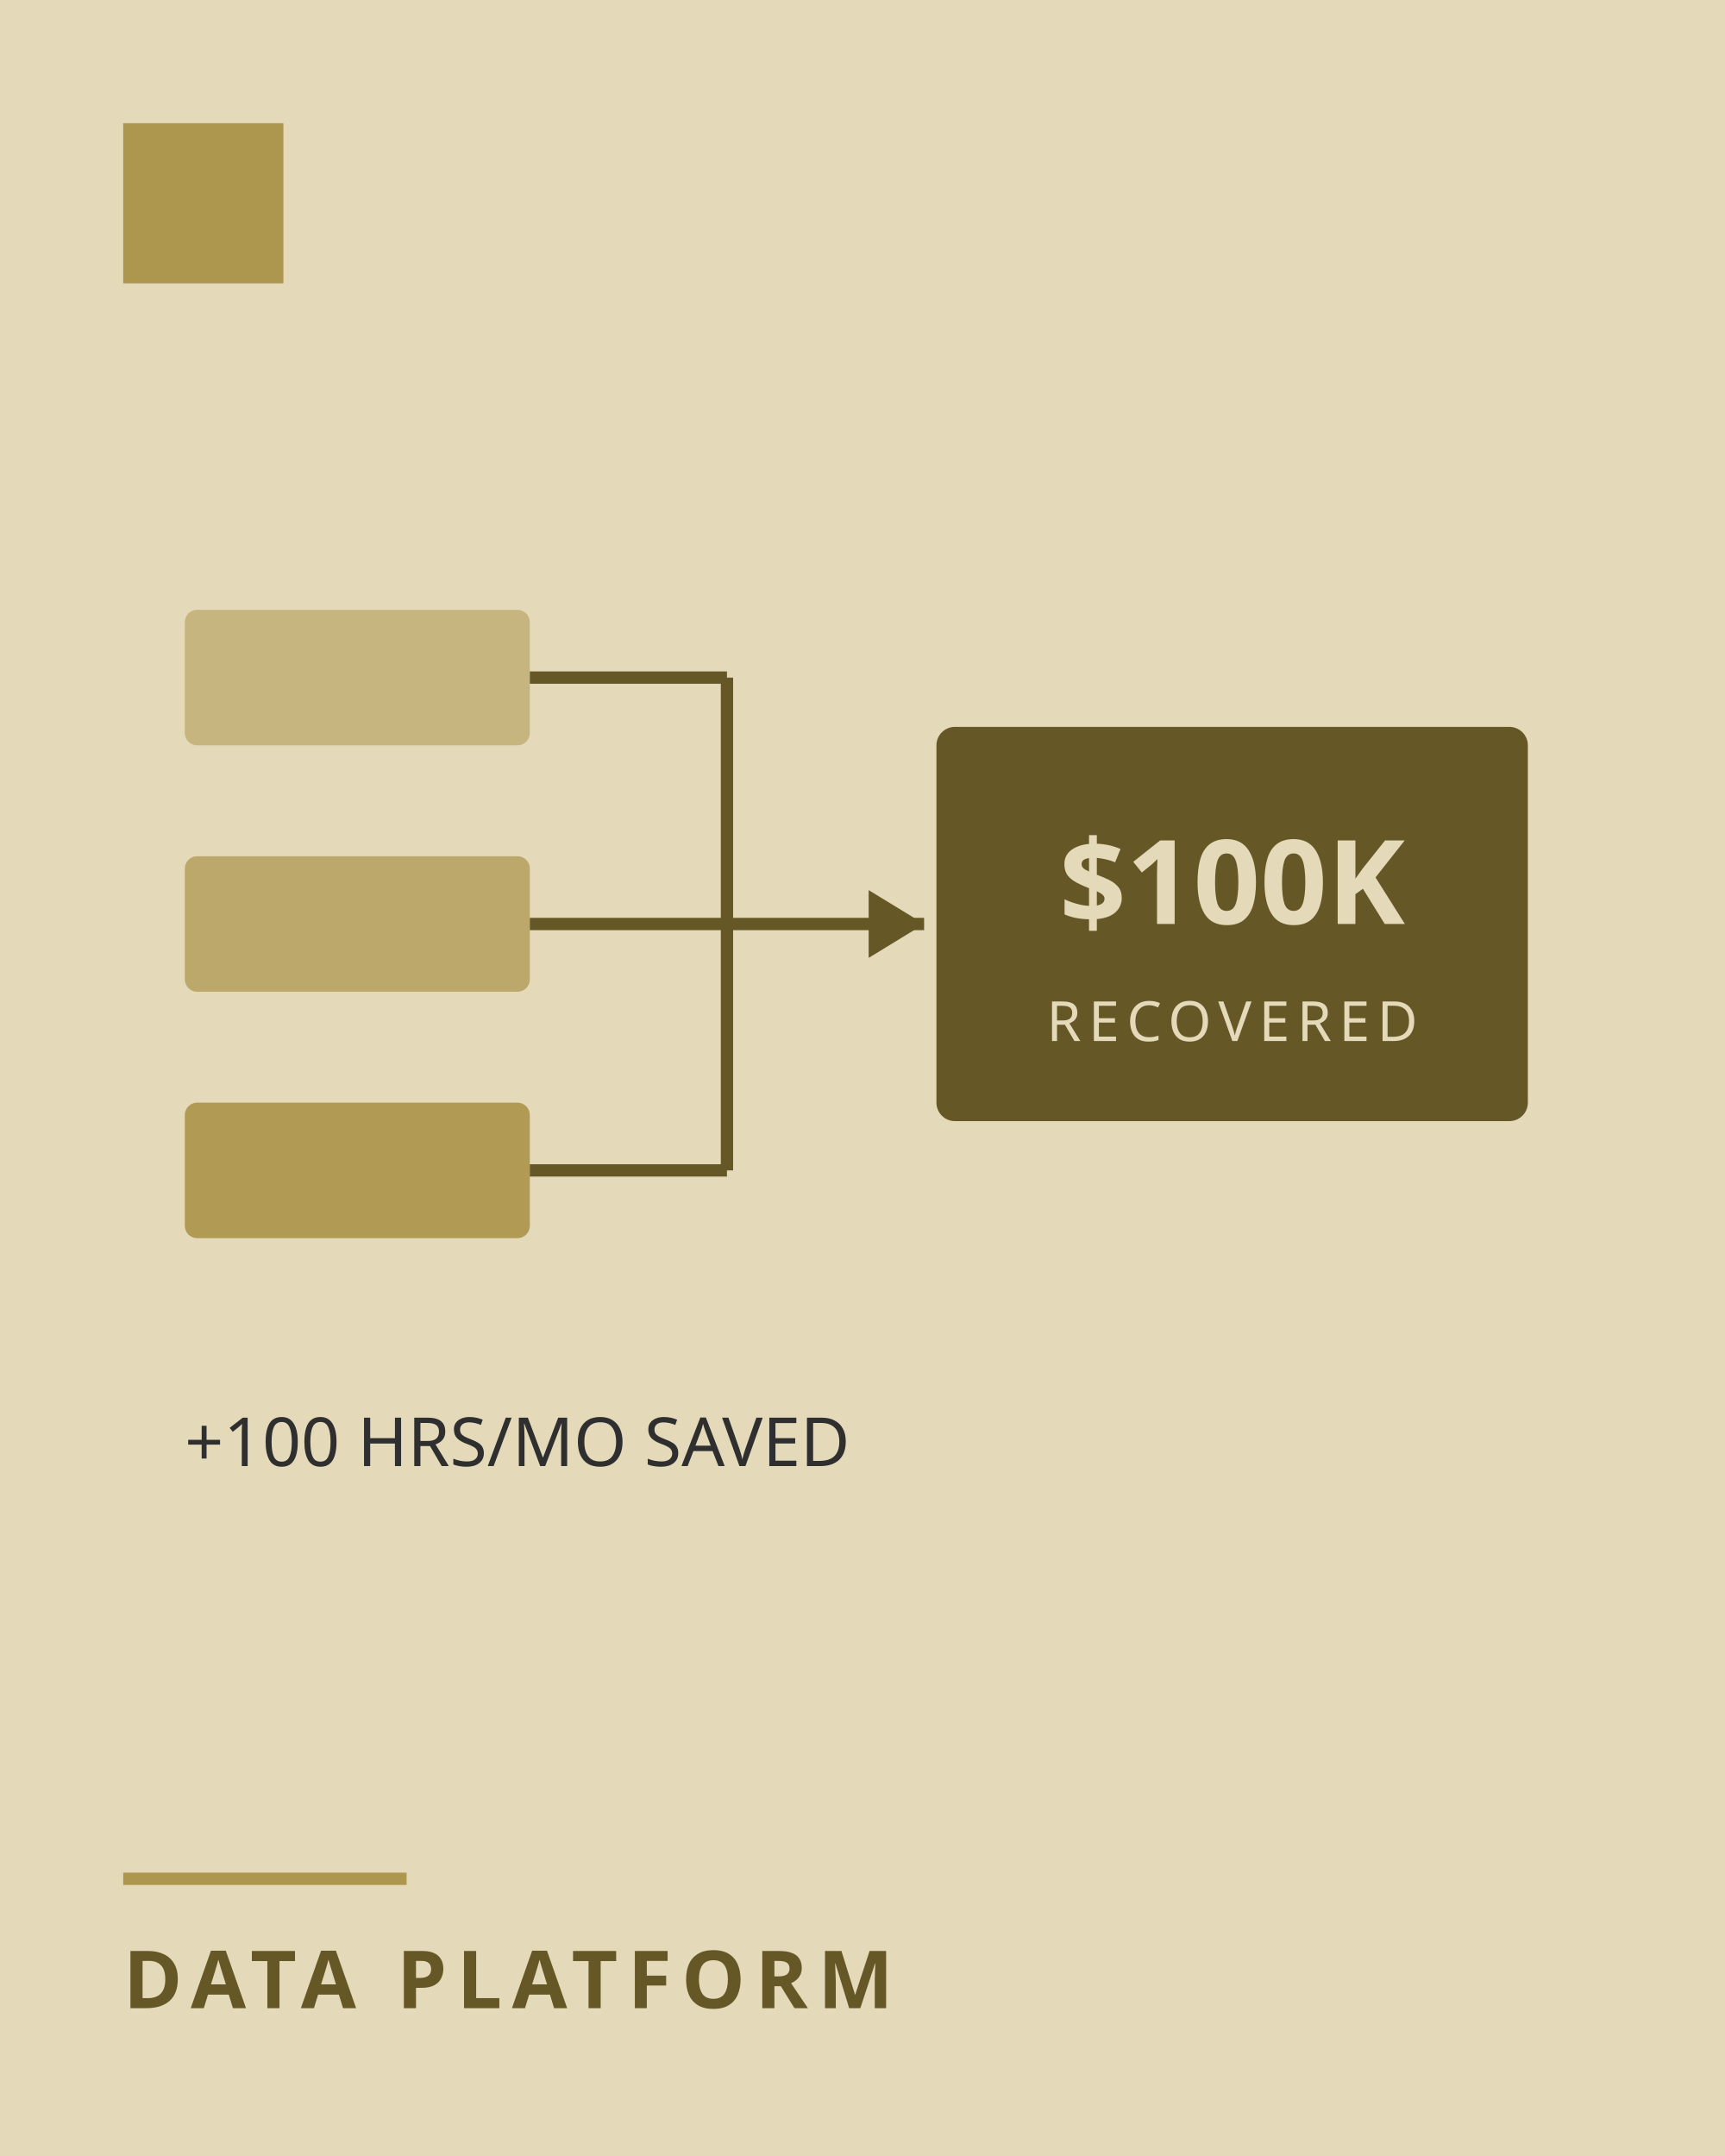
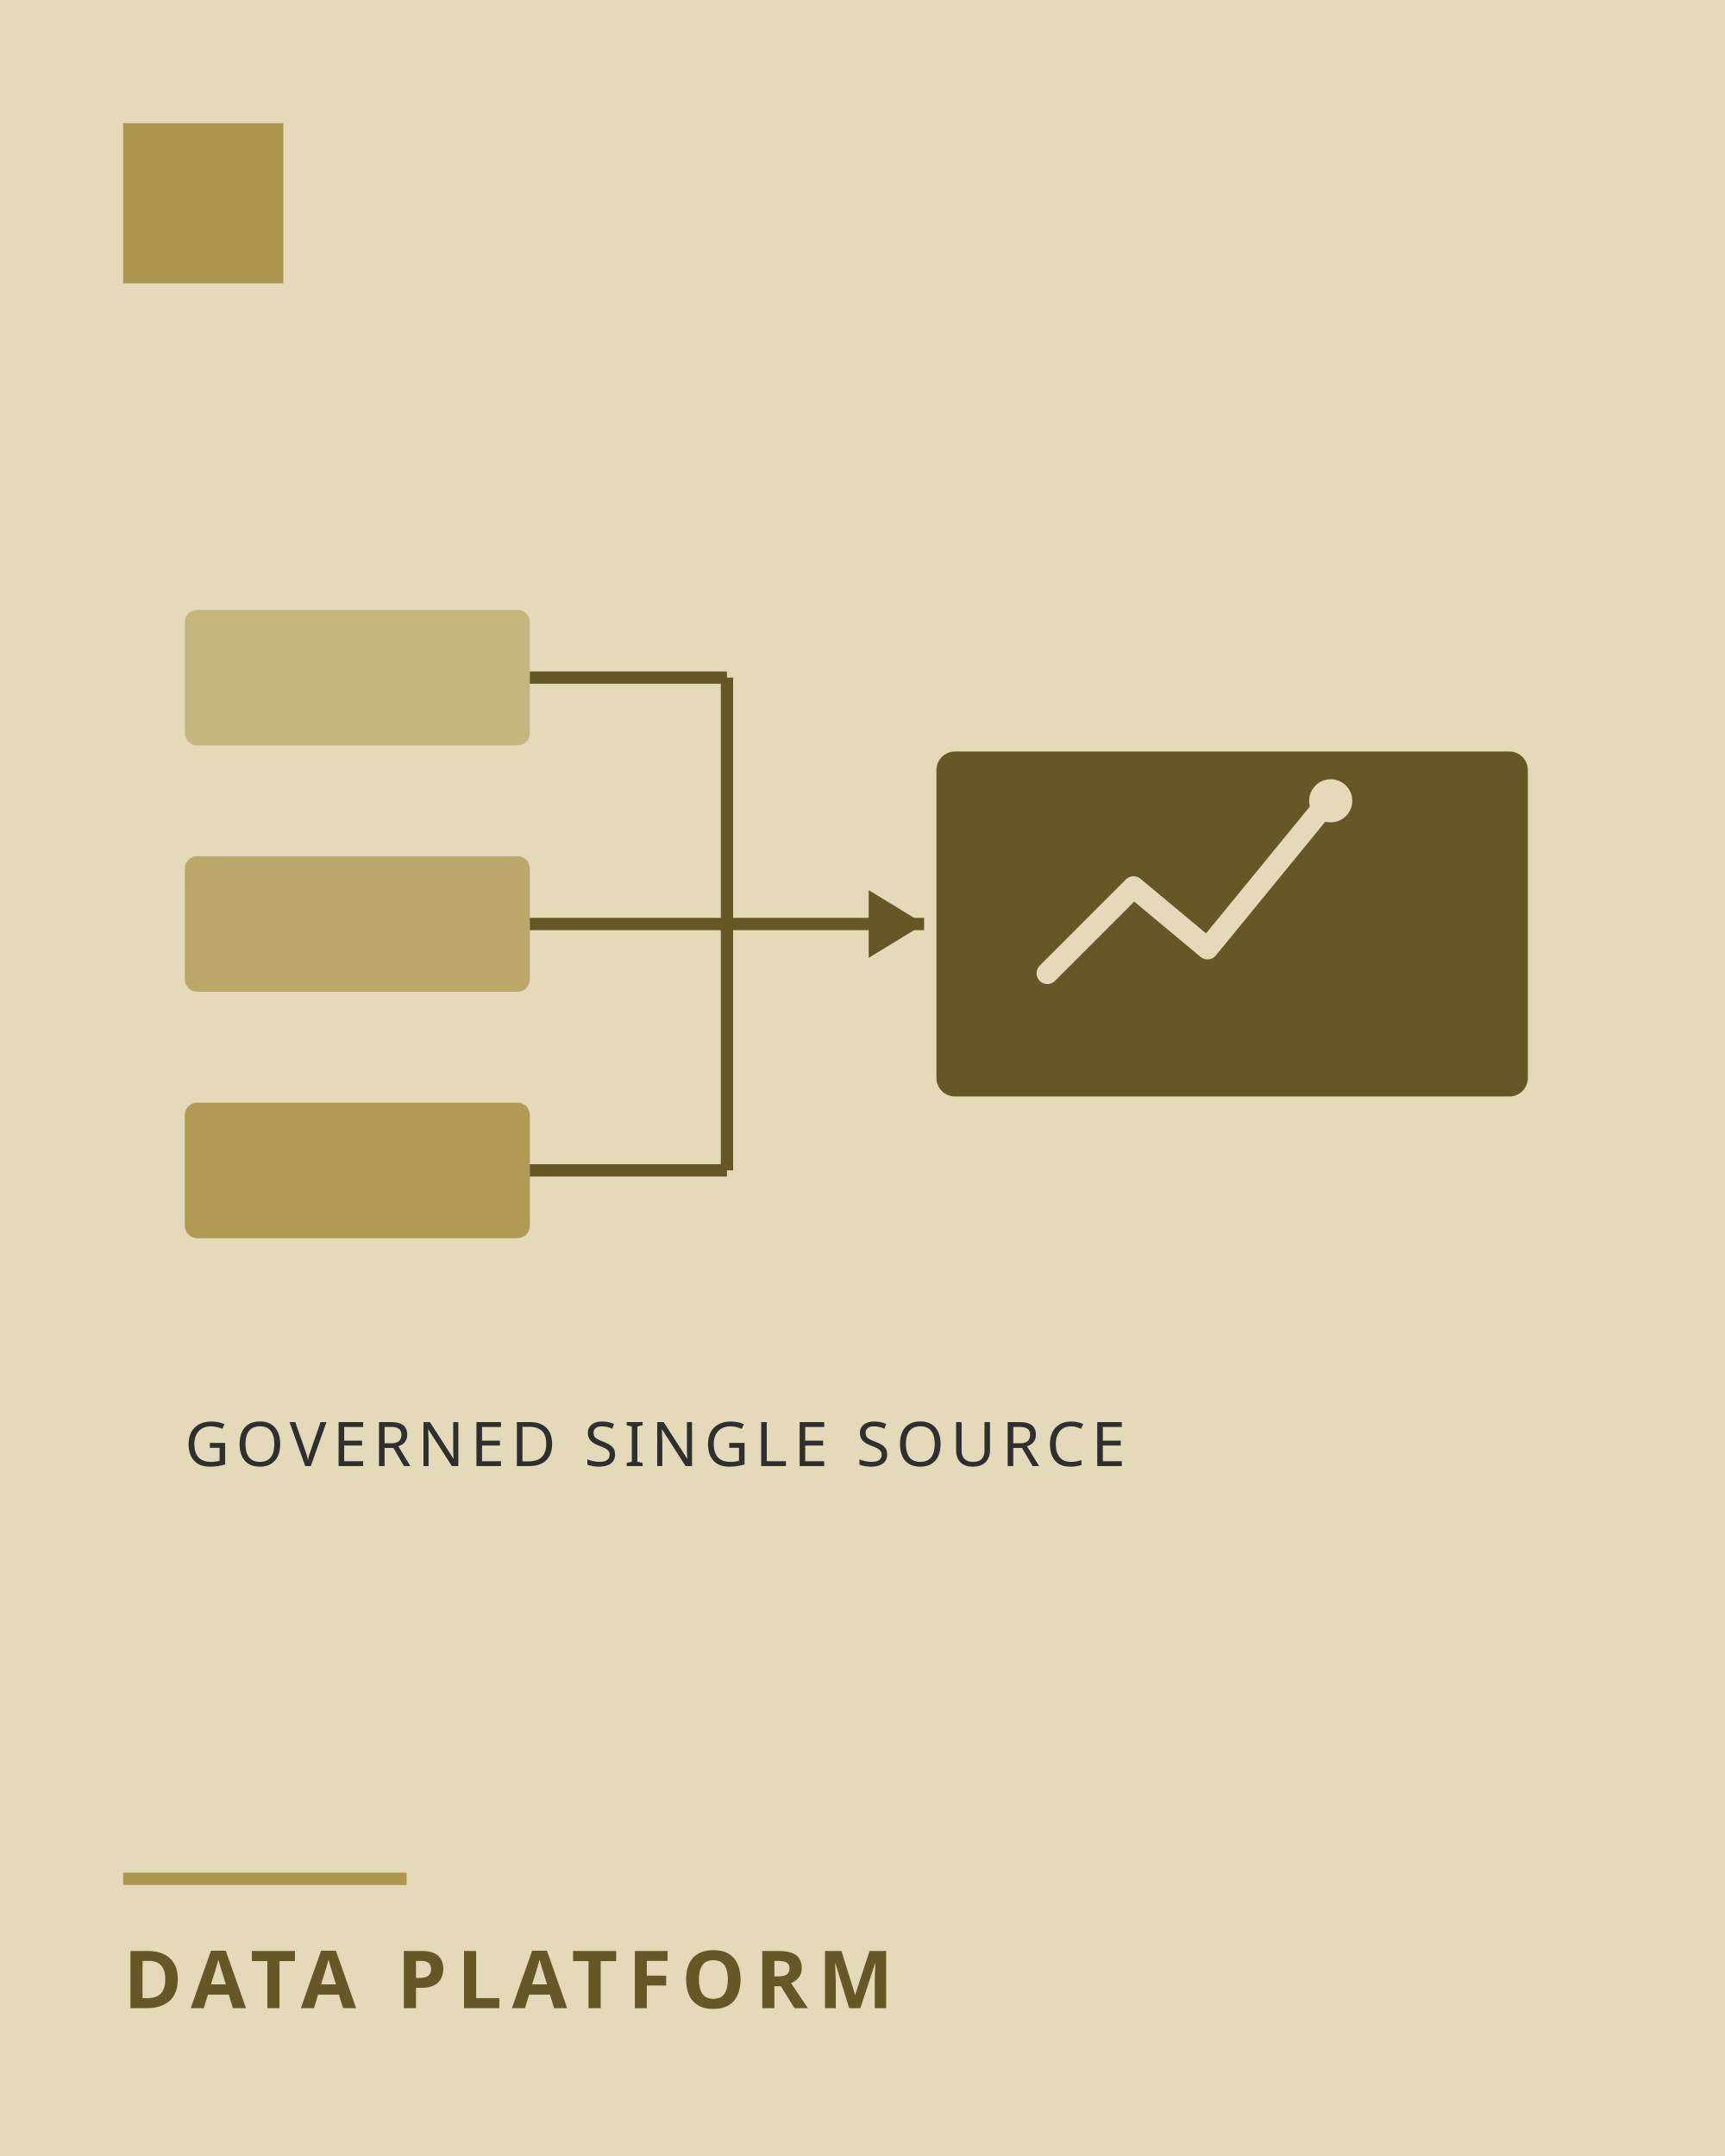
<svg xmlns="http://www.w3.org/2000/svg" viewBox="0 0 280 350" width="280" height="350" role="img">
  <rect width="280" height="350" fill="#e4daba" />
  <rect x="20" y="20" width="26" height="26" fill="#ad974f" />
  <g>
    <rect x="30" y="99" width="56" height="22" rx="2" fill="#ad974f" opacity="0.55" />
    <path d="M86 110 H118" stroke="#665726" stroke-width="2" />
    <rect x="30" y="139" width="56" height="22" rx="2" fill="#ad974f" opacity="0.75" />
    <path d="M86 150 H118" stroke="#665726" stroke-width="2" />
    <rect x="30" y="179" width="56" height="22" rx="2" fill="#ad974f" opacity="0.95" />
    <path d="M86 190 H118" stroke="#665726" stroke-width="2" />
    <path d="M118 110 V190" stroke="#665726" stroke-width="2" />
    <path d="M118 150 H150" stroke="#665726" stroke-width="2" />
    <path d="M150 150 l-9 -5.5 v11 z" fill="#665726" />
-     <rect x="152" y="118" width="96" height="64" rx="3" fill="#665726" />
-     <text x="200" y="150" text-anchor="middle" font-family="Poppins,sans-serif" font-size="19" font-weight="700" fill="#e4daba">$100K</text>
-     <text x="200" y="169" text-anchor="middle" font-family="Poppins,sans-serif" font-size="9" letter-spacing="1.2" fill="#e4daba">RECOVERED</text>
-     <text x="30" y="238" font-family="Poppins,sans-serif" font-size="11" fill="#2f2f2f">+100 HRS/MO SAVED</text>
+     <rect x="152" y="122" width="96" height="56" rx="3" fill="#665726" />
+     <path d="M170 158 l14 -14 l12 10 l18 -22" stroke="#e4daba" stroke-width="3.5" fill="none" stroke-linecap="round" stroke-linejoin="round" />
+     <circle cx="216" cy="130" r="3.5" fill="#e4daba" />
+     <text x="30" y="238" font-family="Poppins,sans-serif" font-size="10" letter-spacing="1" fill="#2f2f2f">GOVERNED SINGLE SOURCE</text>
  </g>
  <text x="20" y="326" font-family="Poppins, 'Segoe UI', sans-serif" font-size="13" font-weight="600" letter-spacing="1.6" fill="#665726">DATA PLATFORM</text>
  <rect x="20" y="304" width="46" height="2" fill="#ad974f" />
</svg>
